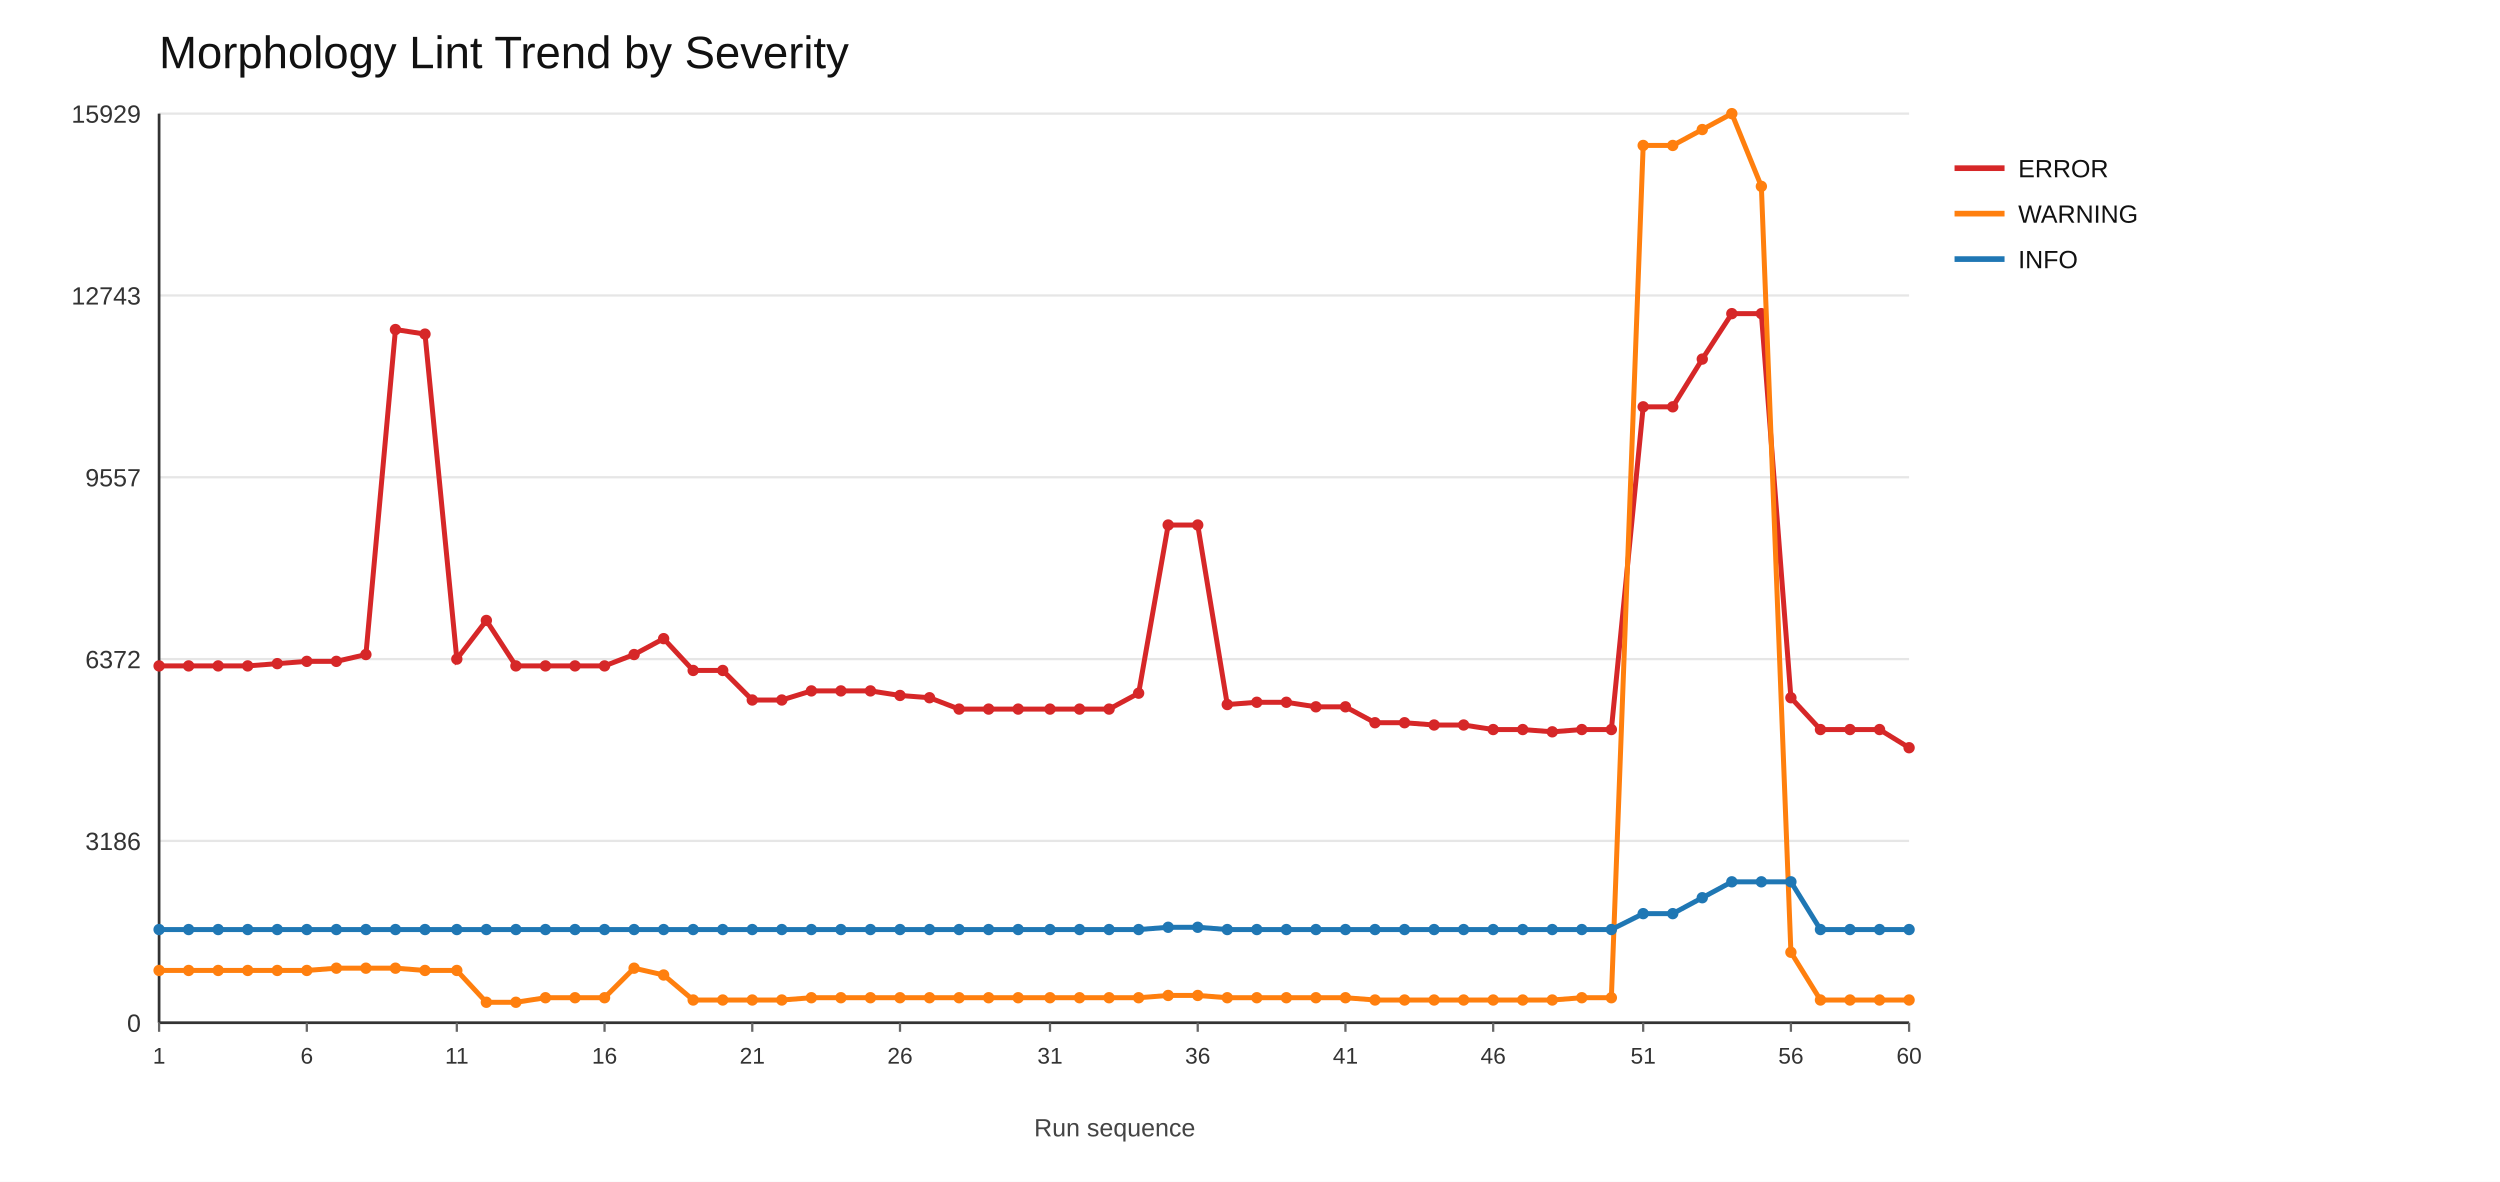
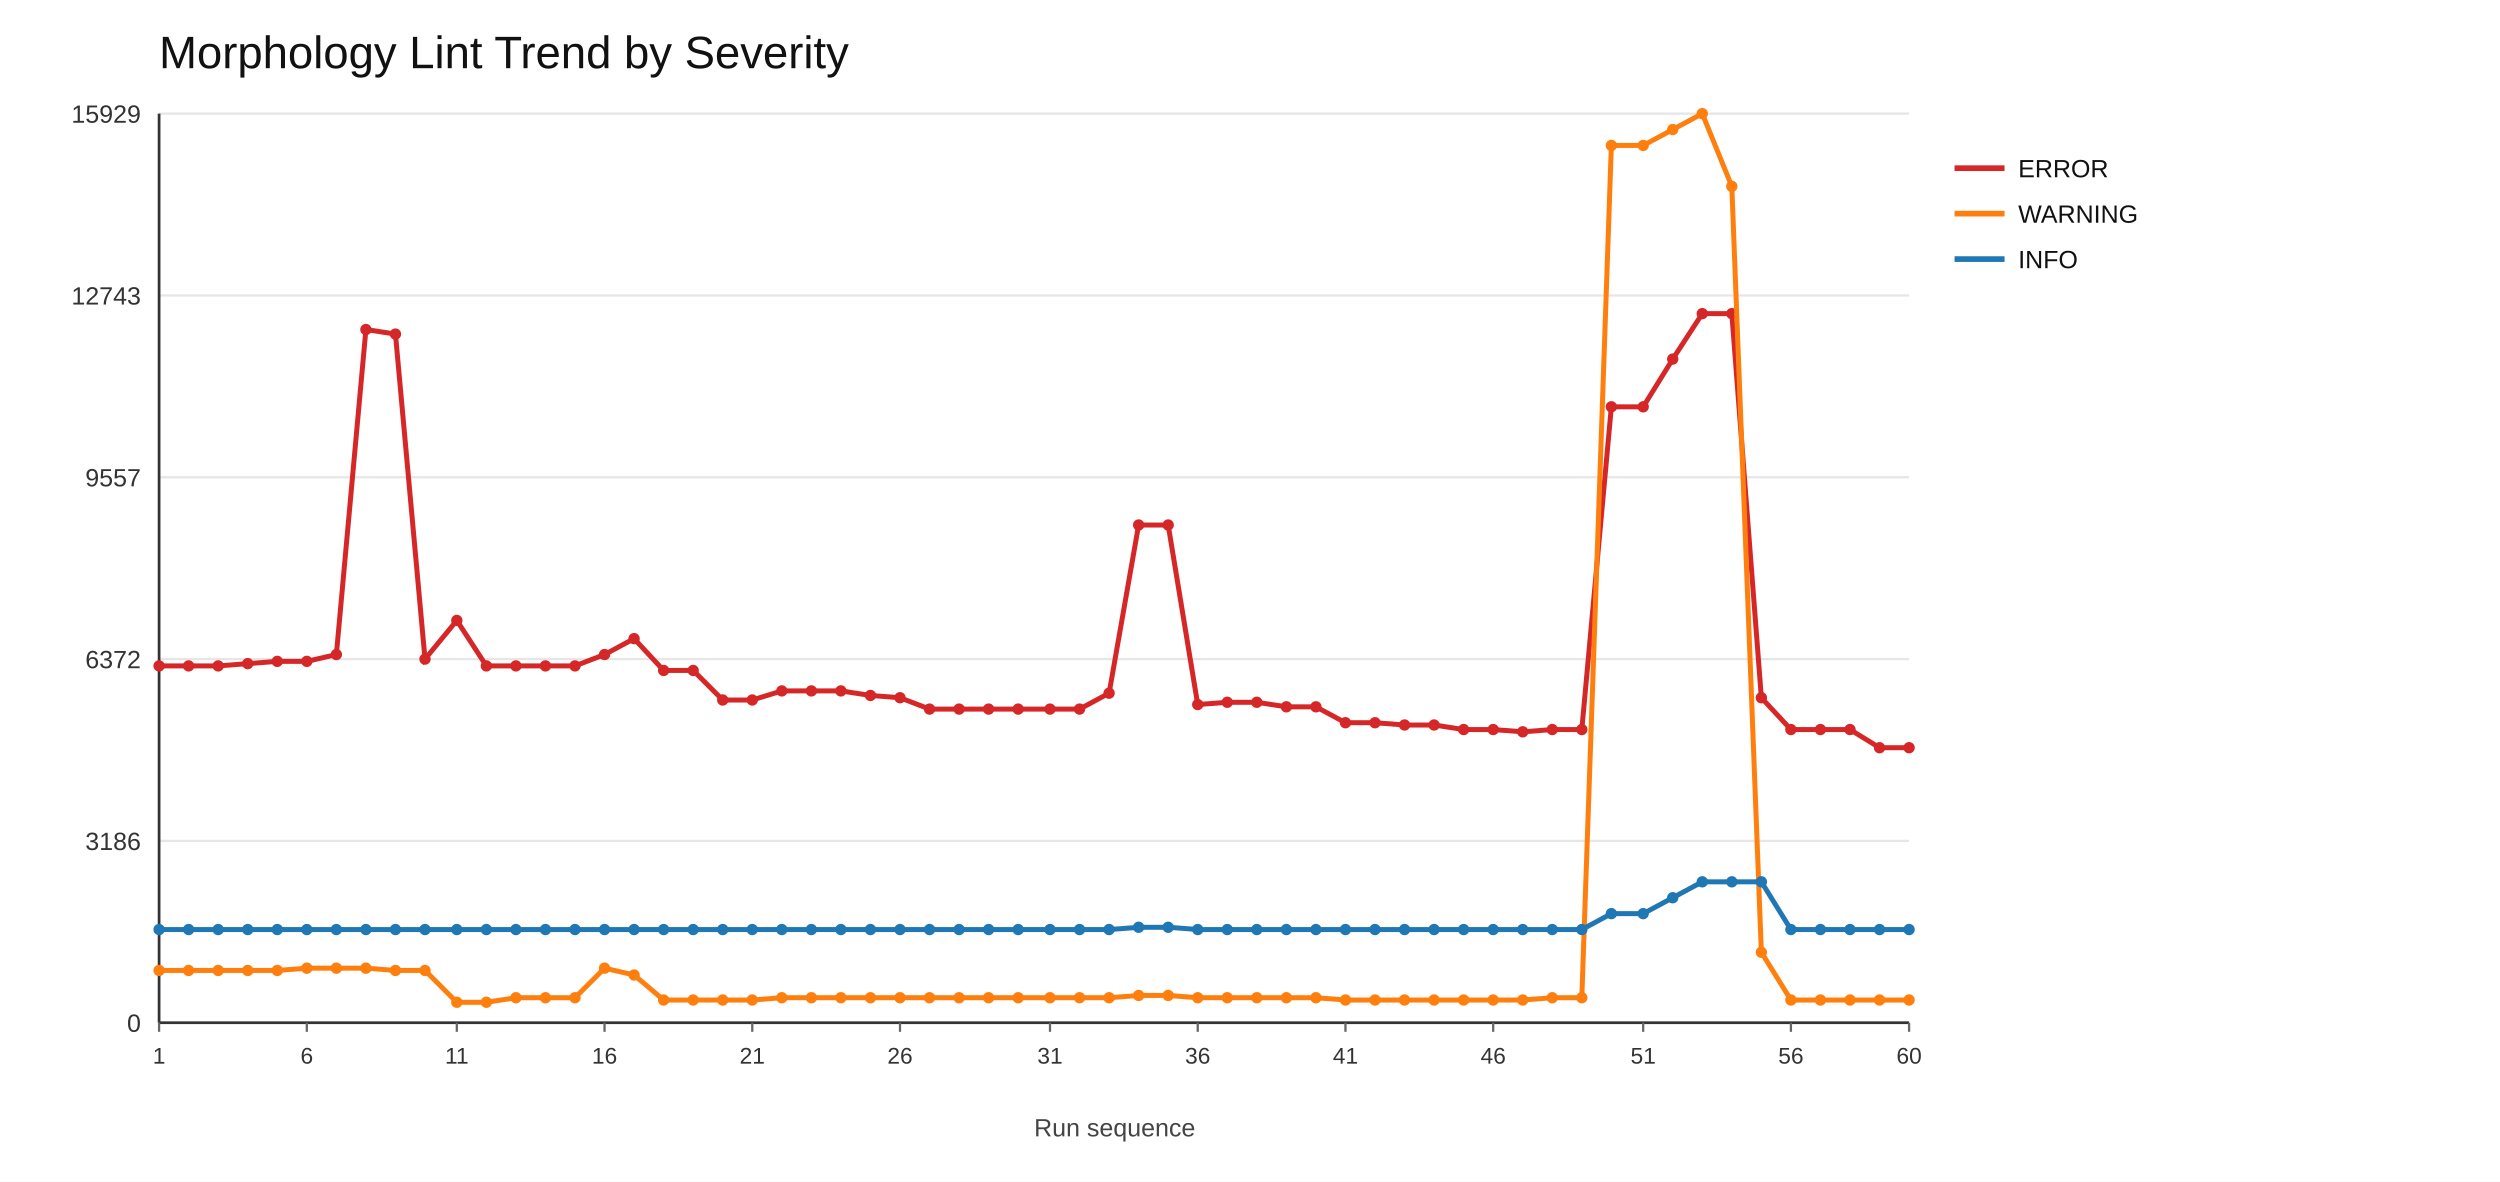
<svg xmlns="http://www.w3.org/2000/svg" width="1100" height="520">
  <rect x="0" y="0" width="1100" height="520" fill="#ffffff" />
  <text x="70" y="30" font-size="20" font-family="Arial" fill="#111">Morphology Lint Trend by Severity</text>
  <line x1="70" y1="450" x2="840" y2="450" stroke="#e6e6e6" stroke-width="1" />
  <text x="62" y="454" font-size="11" font-family="Arial" fill="#333" text-anchor="end">0</text>
  <line x1="70" y1="370" x2="840" y2="370" stroke="#e6e6e6" stroke-width="1" />
  <text x="62" y="374" font-size="11" font-family="Arial" fill="#333" text-anchor="end">3186</text>
  <line x1="70" y1="290" x2="840" y2="290" stroke="#e6e6e6" stroke-width="1" />
  <text x="62" y="294" font-size="11" font-family="Arial" fill="#333" text-anchor="end">6372</text>
  <line x1="70" y1="210" x2="840" y2="210" stroke="#e6e6e6" stroke-width="1" />
  <text x="62" y="214" font-size="11" font-family="Arial" fill="#333" text-anchor="end">9557</text>
  <line x1="70" y1="130" x2="840" y2="130" stroke="#e6e6e6" stroke-width="1" />
  <text x="62" y="134" font-size="11" font-family="Arial" fill="#333" text-anchor="end">12743</text>
  <line x1="70" y1="50" x2="840" y2="50" stroke="#e6e6e6" stroke-width="1" />
  <text x="62" y="54" font-size="11" font-family="Arial" fill="#333" text-anchor="end">15929</text>
  <line x1="70" y1="450" x2="840" y2="450" stroke="#333" stroke-width="1.2" />
  <line x1="70" y1="50" x2="70" y2="450" stroke="#333" stroke-width="1.2" />
  <line x1="70" y1="450" x2="70" y2="454" stroke="#666" stroke-width="1" />
  <text x="70" y="468" font-size="10" font-family="Arial" fill="#333" text-anchor="middle">1</text>
  <line x1="135" y1="450" x2="135" y2="454" stroke="#666" stroke-width="1" />
  <text x="135" y="468" font-size="10" font-family="Arial" fill="#333" text-anchor="middle">6</text>
  <line x1="201" y1="450" x2="201" y2="454" stroke="#666" stroke-width="1" />
  <text x="201" y="468" font-size="10" font-family="Arial" fill="#333" text-anchor="middle">11</text>
  <line x1="266" y1="450" x2="266" y2="454" stroke="#666" stroke-width="1" />
  <text x="266" y="468" font-size="10" font-family="Arial" fill="#333" text-anchor="middle">16</text>
  <line x1="331" y1="450" x2="331" y2="454" stroke="#666" stroke-width="1" />
  <text x="331" y="468" font-size="10" font-family="Arial" fill="#333" text-anchor="middle">21</text>
  <line x1="396" y1="450" x2="396" y2="454" stroke="#666" stroke-width="1" />
  <text x="396" y="468" font-size="10" font-family="Arial" fill="#333" text-anchor="middle">26</text>
  <line x1="462" y1="450" x2="462" y2="454" stroke="#666" stroke-width="1" />
  <text x="462" y="468" font-size="10" font-family="Arial" fill="#333" text-anchor="middle">31</text>
  <line x1="527" y1="450" x2="527" y2="454" stroke="#666" stroke-width="1" />
  <text x="527" y="468" font-size="10" font-family="Arial" fill="#333" text-anchor="middle">36</text>
  <line x1="592" y1="450" x2="592" y2="454" stroke="#666" stroke-width="1" />
  <text x="592" y="468" font-size="10" font-family="Arial" fill="#333" text-anchor="middle">41</text>
  <line x1="657" y1="450" x2="657" y2="454" stroke="#666" stroke-width="1" />
  <text x="657" y="468" font-size="10" font-family="Arial" fill="#333" text-anchor="middle">46</text>
  <line x1="723" y1="450" x2="723" y2="454" stroke="#666" stroke-width="1" />
  <text x="723" y="468" font-size="10" font-family="Arial" fill="#333" text-anchor="middle">51</text>
  <line x1="788" y1="450" x2="788" y2="454" stroke="#666" stroke-width="1" />
  <text x="788" y="468" font-size="10" font-family="Arial" fill="#333" text-anchor="middle">56</text>
  <line x1="840" y1="450" x2="840" y2="454" stroke="#666" stroke-width="1" />
  <text x="840" y="468" font-size="10" font-family="Arial" fill="#333" text-anchor="middle">60</text>
-   <polyline fill="none" stroke="#d62728" stroke-width="2.2" points="70,293 83,293 96,293 109,293 122,292 135,291 148,291 161,288 174,145 187,147 201,290 214,273 227,293 240,293 253,293 266,293 279,288 292,281 305,295 318,295 331,308 344,308 357,304 370,304 383,304 396,306 409,307 422,312 435,312 448,312 462,312 475,312 488,312 501,305 514,231 527,231 540,310 553,309 566,309 579,311 592,311 605,318 618,318 631,319 644,319 657,321 670,321 683,322 696,321 709,321 723,179 736,179 749,158 762,138 775,138 788,307 801,321 814,321 827,321 840,329" />
+   <polyline fill="none" stroke="#d62728" stroke-width="2.2" points="70,293 83,293 96,293 109,292 122,291 135,291 148,288 161,145 174,147 187,290 201,273 214,293 227,293 240,293 253,293 266,288 279,281 292,295 305,295 318,308 331,308 344,304 357,304 370,304 383,306 396,307 409,312 422,312 435,312 448,312 462,312 475,312 488,305 501,231 514,231 527,310 540,309 553,309 566,311 579,311 592,318 605,318 618,319 631,319 644,321 657,321 670,322 683,321 696,321 709,179 723,179 736,158 749,138 762,138 775,307 788,321 801,321 814,321 827,329 840,329" />
  <circle cx="70" cy="293" r="2.5" fill="#d62728" />
  <circle cx="83" cy="293" r="2.5" fill="#d62728" />
  <circle cx="96" cy="293" r="2.5" fill="#d62728" />
-   <circle cx="109" cy="293" r="2.5" fill="#d62728" />
-   <circle cx="122" cy="292" r="2.5" fill="#d62728" />
+   <circle cx="109" cy="292" r="2.5" fill="#d62728" />
+   <circle cx="122" cy="291" r="2.5" fill="#d62728" />
  <circle cx="135" cy="291" r="2.5" fill="#d62728" />
-   <circle cx="148" cy="291" r="2.5" fill="#d62728" />
-   <circle cx="161" cy="288" r="2.5" fill="#d62728" />
-   <circle cx="174" cy="145" r="2.5" fill="#d62728" />
-   <circle cx="187" cy="147" r="2.5" fill="#d62728" />
-   <circle cx="201" cy="290" r="2.5" fill="#d62728" />
-   <circle cx="214" cy="273" r="2.5" fill="#d62728" />
+   <circle cx="148" cy="288" r="2.5" fill="#d62728" />
+   <circle cx="161" cy="145" r="2.5" fill="#d62728" />
+   <circle cx="174" cy="147" r="2.5" fill="#d62728" />
+   <circle cx="187" cy="290" r="2.5" fill="#d62728" />
+   <circle cx="201" cy="273" r="2.5" fill="#d62728" />
+   <circle cx="214" cy="293" r="2.5" fill="#d62728" />
  <circle cx="227" cy="293" r="2.5" fill="#d62728" />
  <circle cx="240" cy="293" r="2.5" fill="#d62728" />
  <circle cx="253" cy="293" r="2.5" fill="#d62728" />
-   <circle cx="266" cy="293" r="2.5" fill="#d62728" />
-   <circle cx="279" cy="288" r="2.5" fill="#d62728" />
-   <circle cx="292" cy="281" r="2.5" fill="#d62728" />
+   <circle cx="266" cy="288" r="2.5" fill="#d62728" />
+   <circle cx="279" cy="281" r="2.5" fill="#d62728" />
+   <circle cx="292" cy="295" r="2.5" fill="#d62728" />
  <circle cx="305" cy="295" r="2.5" fill="#d62728" />
-   <circle cx="318" cy="295" r="2.5" fill="#d62728" />
+   <circle cx="318" cy="308" r="2.5" fill="#d62728" />
  <circle cx="331" cy="308" r="2.5" fill="#d62728" />
-   <circle cx="344" cy="308" r="2.5" fill="#d62728" />
+   <circle cx="344" cy="304" r="2.5" fill="#d62728" />
  <circle cx="357" cy="304" r="2.5" fill="#d62728" />
  <circle cx="370" cy="304" r="2.5" fill="#d62728" />
-   <circle cx="383" cy="304" r="2.5" fill="#d62728" />
-   <circle cx="396" cy="306" r="2.5" fill="#d62728" />
-   <circle cx="409" cy="307" r="2.5" fill="#d62728" />
+   <circle cx="383" cy="306" r="2.5" fill="#d62728" />
+   <circle cx="396" cy="307" r="2.5" fill="#d62728" />
+   <circle cx="409" cy="312" r="2.5" fill="#d62728" />
  <circle cx="422" cy="312" r="2.5" fill="#d62728" />
  <circle cx="435" cy="312" r="2.5" fill="#d62728" />
  <circle cx="448" cy="312" r="2.5" fill="#d62728" />
  <circle cx="462" cy="312" r="2.5" fill="#d62728" />
  <circle cx="475" cy="312" r="2.5" fill="#d62728" />
-   <circle cx="488" cy="312" r="2.5" fill="#d62728" />
-   <circle cx="501" cy="305" r="2.5" fill="#d62728" />
+   <circle cx="488" cy="305" r="2.5" fill="#d62728" />
+   <circle cx="501" cy="231" r="2.5" fill="#d62728" />
  <circle cx="514" cy="231" r="2.5" fill="#d62728" />
-   <circle cx="527" cy="231" r="2.5" fill="#d62728" />
-   <circle cx="540" cy="310" r="2.5" fill="#d62728" />
+   <circle cx="527" cy="310" r="2.5" fill="#d62728" />
+   <circle cx="540" cy="309" r="2.5" fill="#d62728" />
  <circle cx="553" cy="309" r="2.5" fill="#d62728" />
-   <circle cx="566" cy="309" r="2.5" fill="#d62728" />
+   <circle cx="566" cy="311" r="2.5" fill="#d62728" />
  <circle cx="579" cy="311" r="2.5" fill="#d62728" />
-   <circle cx="592" cy="311" r="2.5" fill="#d62728" />
+   <circle cx="592" cy="318" r="2.5" fill="#d62728" />
  <circle cx="605" cy="318" r="2.5" fill="#d62728" />
-   <circle cx="618" cy="318" r="2.5" fill="#d62728" />
+   <circle cx="618" cy="319" r="2.5" fill="#d62728" />
  <circle cx="631" cy="319" r="2.5" fill="#d62728" />
-   <circle cx="644" cy="319" r="2.5" fill="#d62728" />
+   <circle cx="644" cy="321" r="2.5" fill="#d62728" />
  <circle cx="657" cy="321" r="2.5" fill="#d62728" />
-   <circle cx="670" cy="321" r="2.5" fill="#d62728" />
-   <circle cx="683" cy="322" r="2.5" fill="#d62728" />
+   <circle cx="670" cy="322" r="2.5" fill="#d62728" />
+   <circle cx="683" cy="321" r="2.5" fill="#d62728" />
  <circle cx="696" cy="321" r="2.5" fill="#d62728" />
-   <circle cx="709" cy="321" r="2.5" fill="#d62728" />
+   <circle cx="709" cy="179" r="2.5" fill="#d62728" />
  <circle cx="723" cy="179" r="2.5" fill="#d62728" />
-   <circle cx="736" cy="179" r="2.5" fill="#d62728" />
-   <circle cx="749" cy="158" r="2.5" fill="#d62728" />
+   <circle cx="736" cy="158" r="2.5" fill="#d62728" />
+   <circle cx="749" cy="138" r="2.5" fill="#d62728" />
  <circle cx="762" cy="138" r="2.5" fill="#d62728" />
-   <circle cx="775" cy="138" r="2.5" fill="#d62728" />
-   <circle cx="788" cy="307" r="2.5" fill="#d62728" />
+   <circle cx="775" cy="307" r="2.5" fill="#d62728" />
+   <circle cx="788" cy="321" r="2.5" fill="#d62728" />
  <circle cx="801" cy="321" r="2.5" fill="#d62728" />
  <circle cx="814" cy="321" r="2.5" fill="#d62728" />
-   <circle cx="827" cy="321" r="2.5" fill="#d62728" />
+   <circle cx="827" cy="329" r="2.5" fill="#d62728" />
  <circle cx="840" cy="329" r="2.5" fill="#d62728" />
  <line x1="860" y1="74" x2="882" y2="74" stroke="#d62728" stroke-width="2.5" />
  <text x="888" y="78" font-size="11" font-family="Arial" fill="#111">ERROR</text>
-   <polyline fill="none" stroke="#ff7f0e" stroke-width="2.2" points="70,427 83,427 96,427 109,427 122,427 135,427 148,426 161,426 174,426 187,427 201,427 214,441 227,441 240,439 253,439 266,439 279,426 292,429 305,440 318,440 331,440 344,440 357,439 370,439 383,439 396,439 409,439 422,439 435,439 448,439 462,439 475,439 488,439 501,439 514,438 527,438 540,439 553,439 566,439 579,439 592,439 605,440 618,440 631,440 644,440 657,440 670,440 683,440 696,439 709,439 723,64 736,64 749,57 762,50 775,82 788,419 801,440 814,440 827,440 840,440" />
+   <polyline fill="none" stroke="#ff7f0e" stroke-width="2.2" points="70,427 83,427 96,427 109,427 122,427 135,426 148,426 161,426 174,427 187,427 201,441 214,441 227,439 240,439 253,439 266,426 279,429 292,440 305,440 318,440 331,440 344,439 357,439 370,439 383,439 396,439 409,439 422,439 435,439 448,439 462,439 475,439 488,439 501,438 514,438 527,439 540,439 553,439 566,439 579,439 592,440 605,440 618,440 631,440 644,440 657,440 670,440 683,439 696,439 709,64 723,64 736,57 749,50 762,82 775,419 788,440 801,440 814,440 827,440 840,440" />
  <circle cx="70" cy="427" r="2.5" fill="#ff7f0e" />
  <circle cx="83" cy="427" r="2.5" fill="#ff7f0e" />
  <circle cx="96" cy="427" r="2.5" fill="#ff7f0e" />
  <circle cx="109" cy="427" r="2.5" fill="#ff7f0e" />
  <circle cx="122" cy="427" r="2.5" fill="#ff7f0e" />
-   <circle cx="135" cy="427" r="2.5" fill="#ff7f0e" />
+   <circle cx="135" cy="426" r="2.5" fill="#ff7f0e" />
  <circle cx="148" cy="426" r="2.5" fill="#ff7f0e" />
  <circle cx="161" cy="426" r="2.5" fill="#ff7f0e" />
-   <circle cx="174" cy="426" r="2.5" fill="#ff7f0e" />
+   <circle cx="174" cy="427" r="2.5" fill="#ff7f0e" />
  <circle cx="187" cy="427" r="2.5" fill="#ff7f0e" />
-   <circle cx="201" cy="427" r="2.5" fill="#ff7f0e" />
+   <circle cx="201" cy="441" r="2.5" fill="#ff7f0e" />
  <circle cx="214" cy="441" r="2.5" fill="#ff7f0e" />
-   <circle cx="227" cy="441" r="2.5" fill="#ff7f0e" />
+   <circle cx="227" cy="439" r="2.5" fill="#ff7f0e" />
  <circle cx="240" cy="439" r="2.5" fill="#ff7f0e" />
  <circle cx="253" cy="439" r="2.5" fill="#ff7f0e" />
-   <circle cx="266" cy="439" r="2.5" fill="#ff7f0e" />
-   <circle cx="279" cy="426" r="2.5" fill="#ff7f0e" />
-   <circle cx="292" cy="429" r="2.5" fill="#ff7f0e" />
+   <circle cx="266" cy="426" r="2.5" fill="#ff7f0e" />
+   <circle cx="279" cy="429" r="2.5" fill="#ff7f0e" />
+   <circle cx="292" cy="440" r="2.5" fill="#ff7f0e" />
  <circle cx="305" cy="440" r="2.5" fill="#ff7f0e" />
  <circle cx="318" cy="440" r="2.5" fill="#ff7f0e" />
  <circle cx="331" cy="440" r="2.5" fill="#ff7f0e" />
-   <circle cx="344" cy="440" r="2.5" fill="#ff7f0e" />
+   <circle cx="344" cy="439" r="2.5" fill="#ff7f0e" />
  <circle cx="357" cy="439" r="2.5" fill="#ff7f0e" />
  <circle cx="370" cy="439" r="2.5" fill="#ff7f0e" />
  <circle cx="383" cy="439" r="2.5" fill="#ff7f0e" />
  <circle cx="396" cy="439" r="2.5" fill="#ff7f0e" />
  <circle cx="409" cy="439" r="2.5" fill="#ff7f0e" />
  <circle cx="422" cy="439" r="2.5" fill="#ff7f0e" />
  <circle cx="435" cy="439" r="2.5" fill="#ff7f0e" />
  <circle cx="448" cy="439" r="2.5" fill="#ff7f0e" />
  <circle cx="462" cy="439" r="2.5" fill="#ff7f0e" />
  <circle cx="475" cy="439" r="2.5" fill="#ff7f0e" />
  <circle cx="488" cy="439" r="2.5" fill="#ff7f0e" />
-   <circle cx="501" cy="439" r="2.5" fill="#ff7f0e" />
+   <circle cx="501" cy="438" r="2.5" fill="#ff7f0e" />
  <circle cx="514" cy="438" r="2.5" fill="#ff7f0e" />
-   <circle cx="527" cy="438" r="2.5" fill="#ff7f0e" />
+   <circle cx="527" cy="439" r="2.5" fill="#ff7f0e" />
  <circle cx="540" cy="439" r="2.5" fill="#ff7f0e" />
  <circle cx="553" cy="439" r="2.5" fill="#ff7f0e" />
  <circle cx="566" cy="439" r="2.5" fill="#ff7f0e" />
  <circle cx="579" cy="439" r="2.5" fill="#ff7f0e" />
-   <circle cx="592" cy="439" r="2.5" fill="#ff7f0e" />
+   <circle cx="592" cy="440" r="2.5" fill="#ff7f0e" />
  <circle cx="605" cy="440" r="2.5" fill="#ff7f0e" />
  <circle cx="618" cy="440" r="2.5" fill="#ff7f0e" />
  <circle cx="631" cy="440" r="2.5" fill="#ff7f0e" />
  <circle cx="644" cy="440" r="2.5" fill="#ff7f0e" />
  <circle cx="657" cy="440" r="2.5" fill="#ff7f0e" />
  <circle cx="670" cy="440" r="2.5" fill="#ff7f0e" />
-   <circle cx="683" cy="440" r="2.5" fill="#ff7f0e" />
+   <circle cx="683" cy="439" r="2.5" fill="#ff7f0e" />
  <circle cx="696" cy="439" r="2.5" fill="#ff7f0e" />
-   <circle cx="709" cy="439" r="2.5" fill="#ff7f0e" />
+   <circle cx="709" cy="64" r="2.5" fill="#ff7f0e" />
  <circle cx="723" cy="64" r="2.5" fill="#ff7f0e" />
-   <circle cx="736" cy="64" r="2.5" fill="#ff7f0e" />
-   <circle cx="749" cy="57" r="2.5" fill="#ff7f0e" />
-   <circle cx="762" cy="50" r="2.5" fill="#ff7f0e" />
-   <circle cx="775" cy="82" r="2.5" fill="#ff7f0e" />
-   <circle cx="788" cy="419" r="2.5" fill="#ff7f0e" />
+   <circle cx="736" cy="57" r="2.5" fill="#ff7f0e" />
+   <circle cx="749" cy="50" r="2.5" fill="#ff7f0e" />
+   <circle cx="762" cy="82" r="2.5" fill="#ff7f0e" />
+   <circle cx="775" cy="419" r="2.5" fill="#ff7f0e" />
+   <circle cx="788" cy="440" r="2.5" fill="#ff7f0e" />
  <circle cx="801" cy="440" r="2.5" fill="#ff7f0e" />
  <circle cx="814" cy="440" r="2.5" fill="#ff7f0e" />
  <circle cx="827" cy="440" r="2.5" fill="#ff7f0e" />
  <circle cx="840" cy="440" r="2.5" fill="#ff7f0e" />
  <line x1="860" y1="94" x2="882" y2="94" stroke="#ff7f0e" stroke-width="2.5" />
  <text x="888" y="98" font-size="11" font-family="Arial" fill="#111">WARNING</text>
-   <polyline fill="none" stroke="#1f77b4" stroke-width="2.2" points="70,409 83,409 96,409 109,409 122,409 135,409 148,409 161,409 174,409 187,409 201,409 214,409 227,409 240,409 253,409 266,409 279,409 292,409 305,409 318,409 331,409 344,409 357,409 370,409 383,409 396,409 409,409 422,409 435,409 448,409 462,409 475,409 488,409 501,409 514,408 527,408 540,409 553,409 566,409 579,409 592,409 605,409 618,409 631,409 644,409 657,409 670,409 683,409 696,409 709,409 723,402 736,402 749,395 762,388 775,388 788,388 801,409 814,409 827,409 840,409" />
+   <polyline fill="none" stroke="#1f77b4" stroke-width="2.2" points="70,409 83,409 96,409 109,409 122,409 135,409 148,409 161,409 174,409 187,409 201,409 214,409 227,409 240,409 253,409 266,409 279,409 292,409 305,409 318,409 331,409 344,409 357,409 370,409 383,409 396,409 409,409 422,409 435,409 448,409 462,409 475,409 488,409 501,408 514,408 527,409 540,409 553,409 566,409 579,409 592,409 605,409 618,409 631,409 644,409 657,409 670,409 683,409 696,409 709,402 723,402 736,395 749,388 762,388 775,388 788,409 801,409 814,409 827,409 840,409" />
  <circle cx="70" cy="409" r="2.5" fill="#1f77b4" />
  <circle cx="83" cy="409" r="2.5" fill="#1f77b4" />
  <circle cx="96" cy="409" r="2.5" fill="#1f77b4" />
  <circle cx="109" cy="409" r="2.5" fill="#1f77b4" />
  <circle cx="122" cy="409" r="2.5" fill="#1f77b4" />
  <circle cx="135" cy="409" r="2.5" fill="#1f77b4" />
  <circle cx="148" cy="409" r="2.5" fill="#1f77b4" />
  <circle cx="161" cy="409" r="2.5" fill="#1f77b4" />
  <circle cx="174" cy="409" r="2.5" fill="#1f77b4" />
  <circle cx="187" cy="409" r="2.5" fill="#1f77b4" />
  <circle cx="201" cy="409" r="2.5" fill="#1f77b4" />
  <circle cx="214" cy="409" r="2.5" fill="#1f77b4" />
  <circle cx="227" cy="409" r="2.5" fill="#1f77b4" />
  <circle cx="240" cy="409" r="2.5" fill="#1f77b4" />
  <circle cx="253" cy="409" r="2.5" fill="#1f77b4" />
  <circle cx="266" cy="409" r="2.5" fill="#1f77b4" />
  <circle cx="279" cy="409" r="2.5" fill="#1f77b4" />
  <circle cx="292" cy="409" r="2.5" fill="#1f77b4" />
  <circle cx="305" cy="409" r="2.5" fill="#1f77b4" />
  <circle cx="318" cy="409" r="2.5" fill="#1f77b4" />
  <circle cx="331" cy="409" r="2.5" fill="#1f77b4" />
  <circle cx="344" cy="409" r="2.5" fill="#1f77b4" />
  <circle cx="357" cy="409" r="2.5" fill="#1f77b4" />
  <circle cx="370" cy="409" r="2.5" fill="#1f77b4" />
  <circle cx="383" cy="409" r="2.5" fill="#1f77b4" />
  <circle cx="396" cy="409" r="2.5" fill="#1f77b4" />
  <circle cx="409" cy="409" r="2.5" fill="#1f77b4" />
  <circle cx="422" cy="409" r="2.5" fill="#1f77b4" />
  <circle cx="435" cy="409" r="2.5" fill="#1f77b4" />
  <circle cx="448" cy="409" r="2.5" fill="#1f77b4" />
  <circle cx="462" cy="409" r="2.5" fill="#1f77b4" />
  <circle cx="475" cy="409" r="2.5" fill="#1f77b4" />
  <circle cx="488" cy="409" r="2.5" fill="#1f77b4" />
-   <circle cx="501" cy="409" r="2.5" fill="#1f77b4" />
+   <circle cx="501" cy="408" r="2.5" fill="#1f77b4" />
  <circle cx="514" cy="408" r="2.5" fill="#1f77b4" />
-   <circle cx="527" cy="408" r="2.5" fill="#1f77b4" />
+   <circle cx="527" cy="409" r="2.5" fill="#1f77b4" />
  <circle cx="540" cy="409" r="2.5" fill="#1f77b4" />
  <circle cx="553" cy="409" r="2.5" fill="#1f77b4" />
  <circle cx="566" cy="409" r="2.5" fill="#1f77b4" />
  <circle cx="579" cy="409" r="2.5" fill="#1f77b4" />
  <circle cx="592" cy="409" r="2.5" fill="#1f77b4" />
  <circle cx="605" cy="409" r="2.5" fill="#1f77b4" />
  <circle cx="618" cy="409" r="2.5" fill="#1f77b4" />
  <circle cx="631" cy="409" r="2.5" fill="#1f77b4" />
  <circle cx="644" cy="409" r="2.5" fill="#1f77b4" />
  <circle cx="657" cy="409" r="2.5" fill="#1f77b4" />
  <circle cx="670" cy="409" r="2.5" fill="#1f77b4" />
  <circle cx="683" cy="409" r="2.5" fill="#1f77b4" />
  <circle cx="696" cy="409" r="2.5" fill="#1f77b4" />
-   <circle cx="709" cy="409" r="2.5" fill="#1f77b4" />
+   <circle cx="709" cy="402" r="2.5" fill="#1f77b4" />
  <circle cx="723" cy="402" r="2.5" fill="#1f77b4" />
-   <circle cx="736" cy="402" r="2.5" fill="#1f77b4" />
-   <circle cx="749" cy="395" r="2.5" fill="#1f77b4" />
+   <circle cx="736" cy="395" r="2.5" fill="#1f77b4" />
+   <circle cx="749" cy="388" r="2.5" fill="#1f77b4" />
  <circle cx="762" cy="388" r="2.5" fill="#1f77b4" />
  <circle cx="775" cy="388" r="2.5" fill="#1f77b4" />
-   <circle cx="788" cy="388" r="2.5" fill="#1f77b4" />
+   <circle cx="788" cy="409" r="2.5" fill="#1f77b4" />
  <circle cx="801" cy="409" r="2.5" fill="#1f77b4" />
  <circle cx="814" cy="409" r="2.5" fill="#1f77b4" />
  <circle cx="827" cy="409" r="2.5" fill="#1f77b4" />
  <circle cx="840" cy="409" r="2.5" fill="#1f77b4" />
  <line x1="860" y1="114" x2="882" y2="114" stroke="#1f77b4" stroke-width="2.5" />
  <text x="888" y="118" font-size="11" font-family="Arial" fill="#111">INFO</text>
  <text x="455" y="500" font-size="11" font-family="Arial" fill="#444">Run sequence</text>
</svg>
